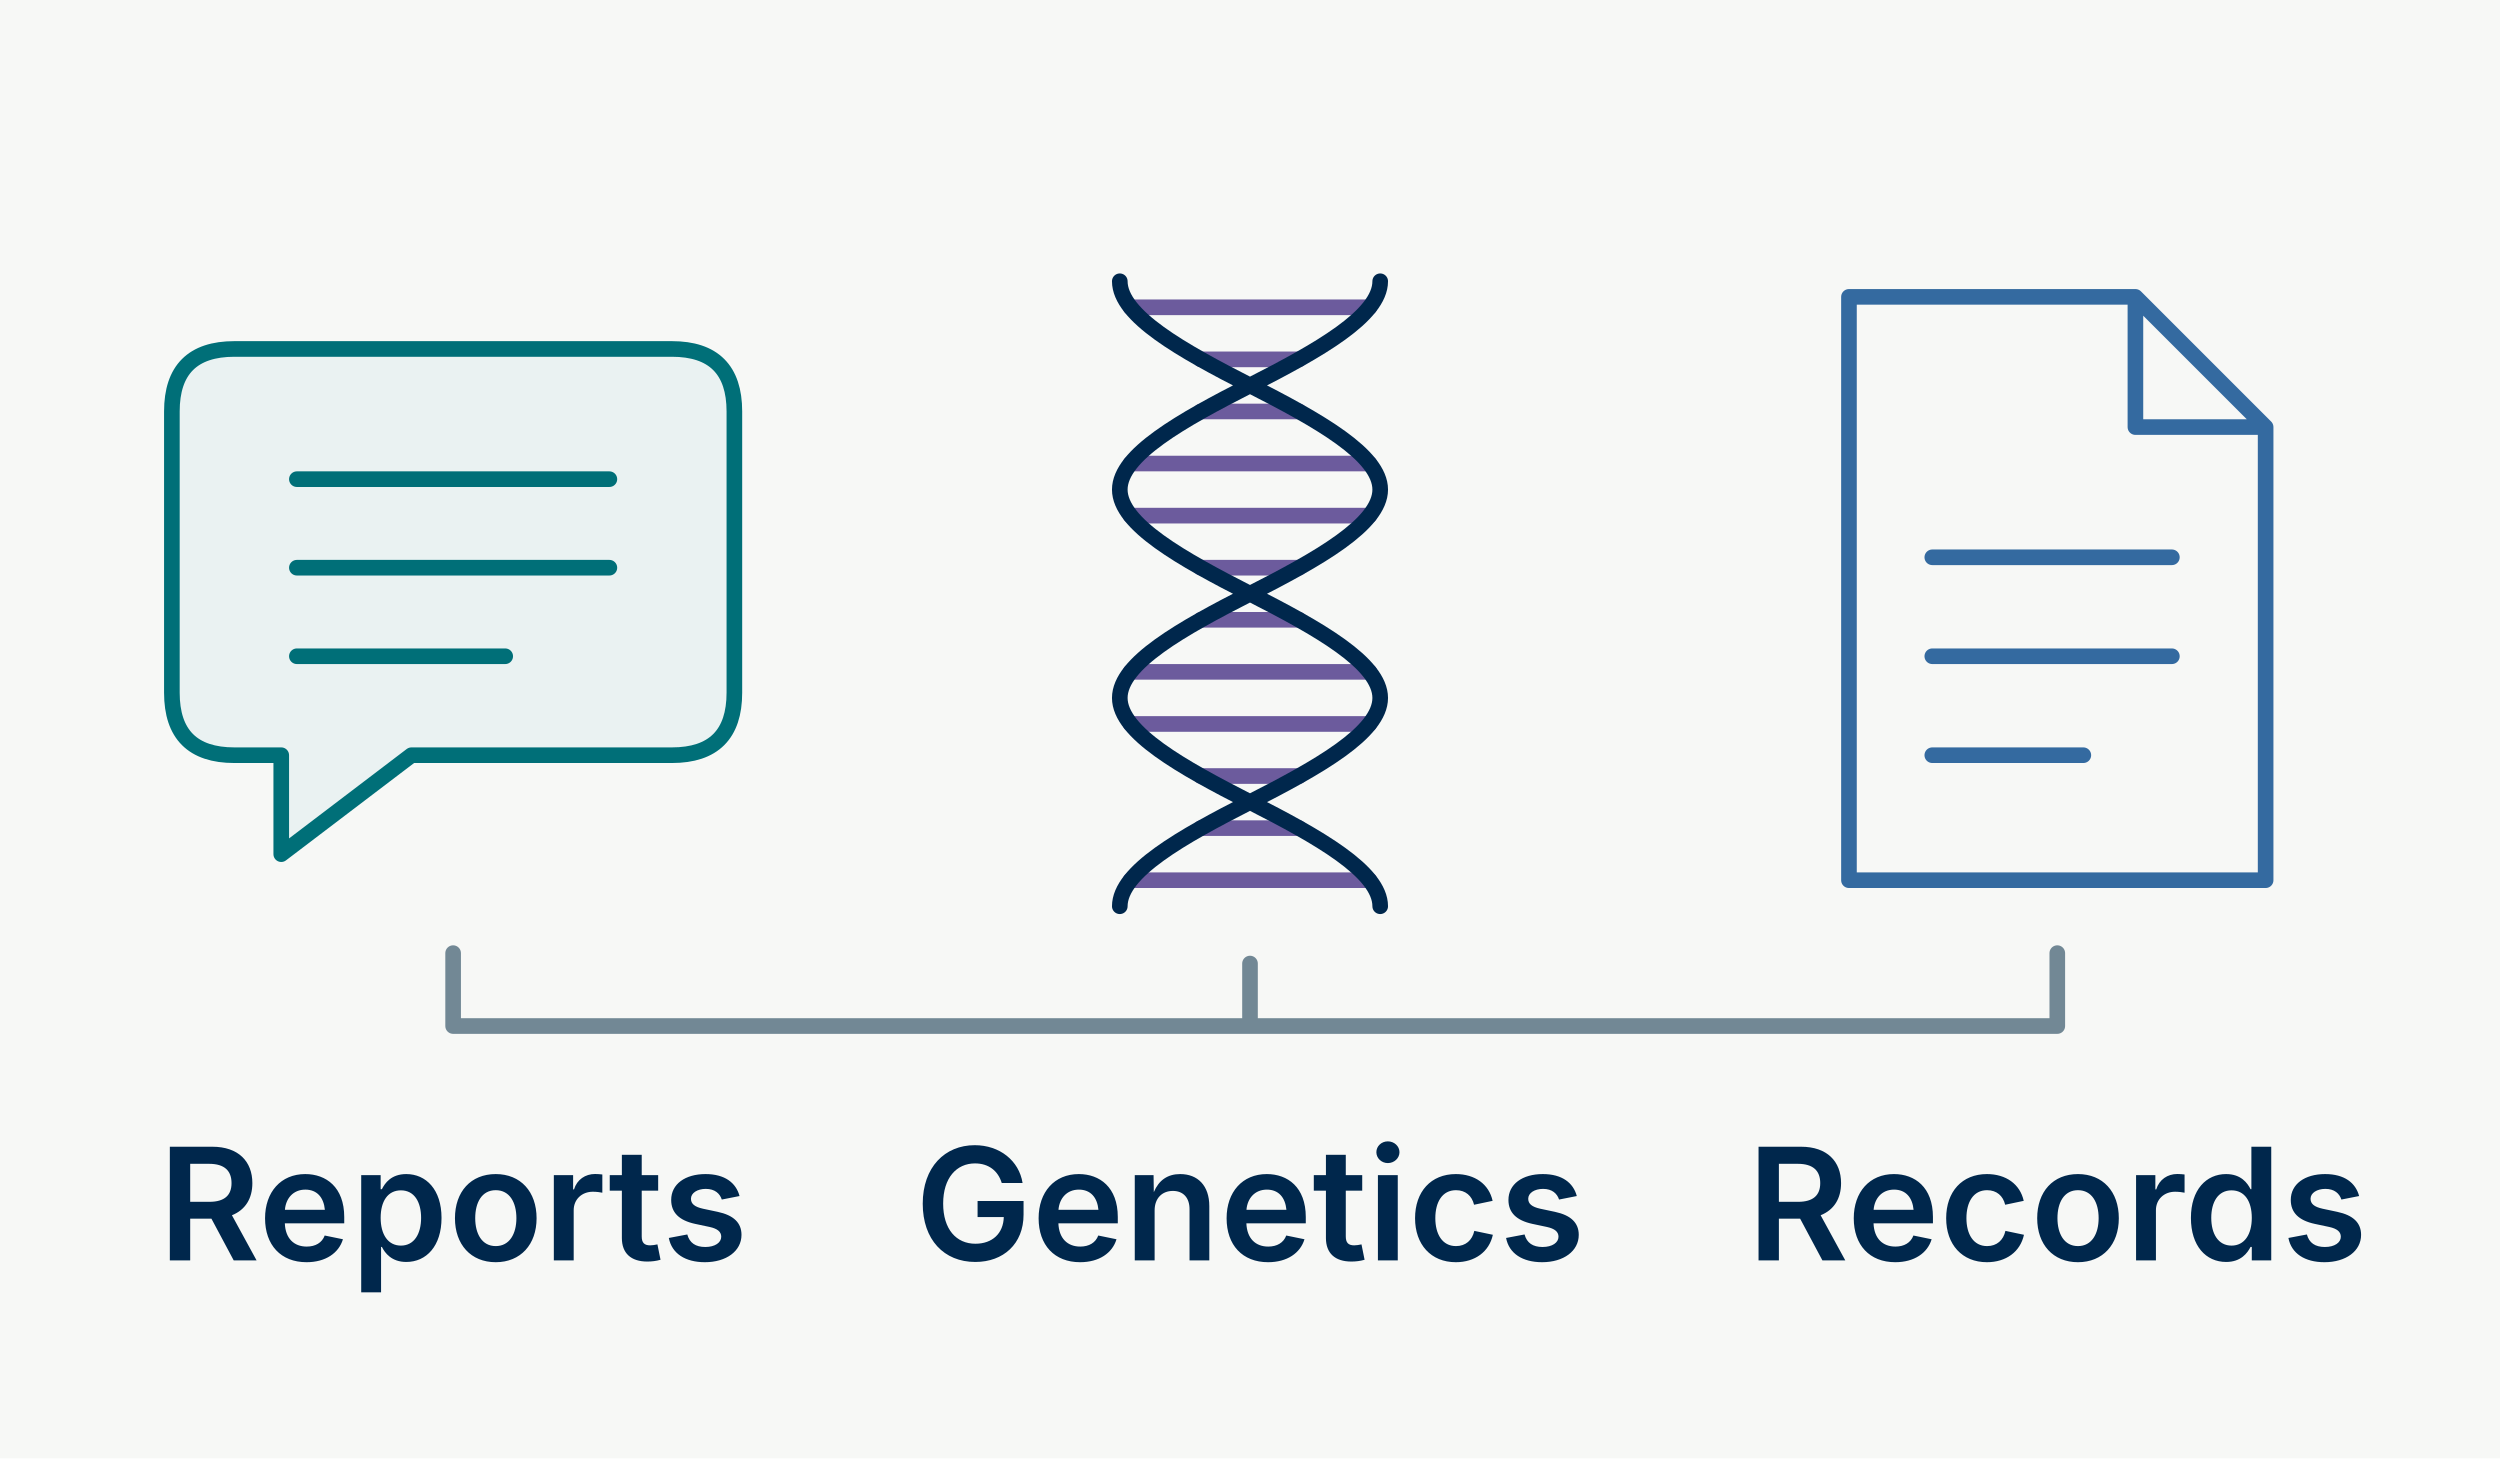
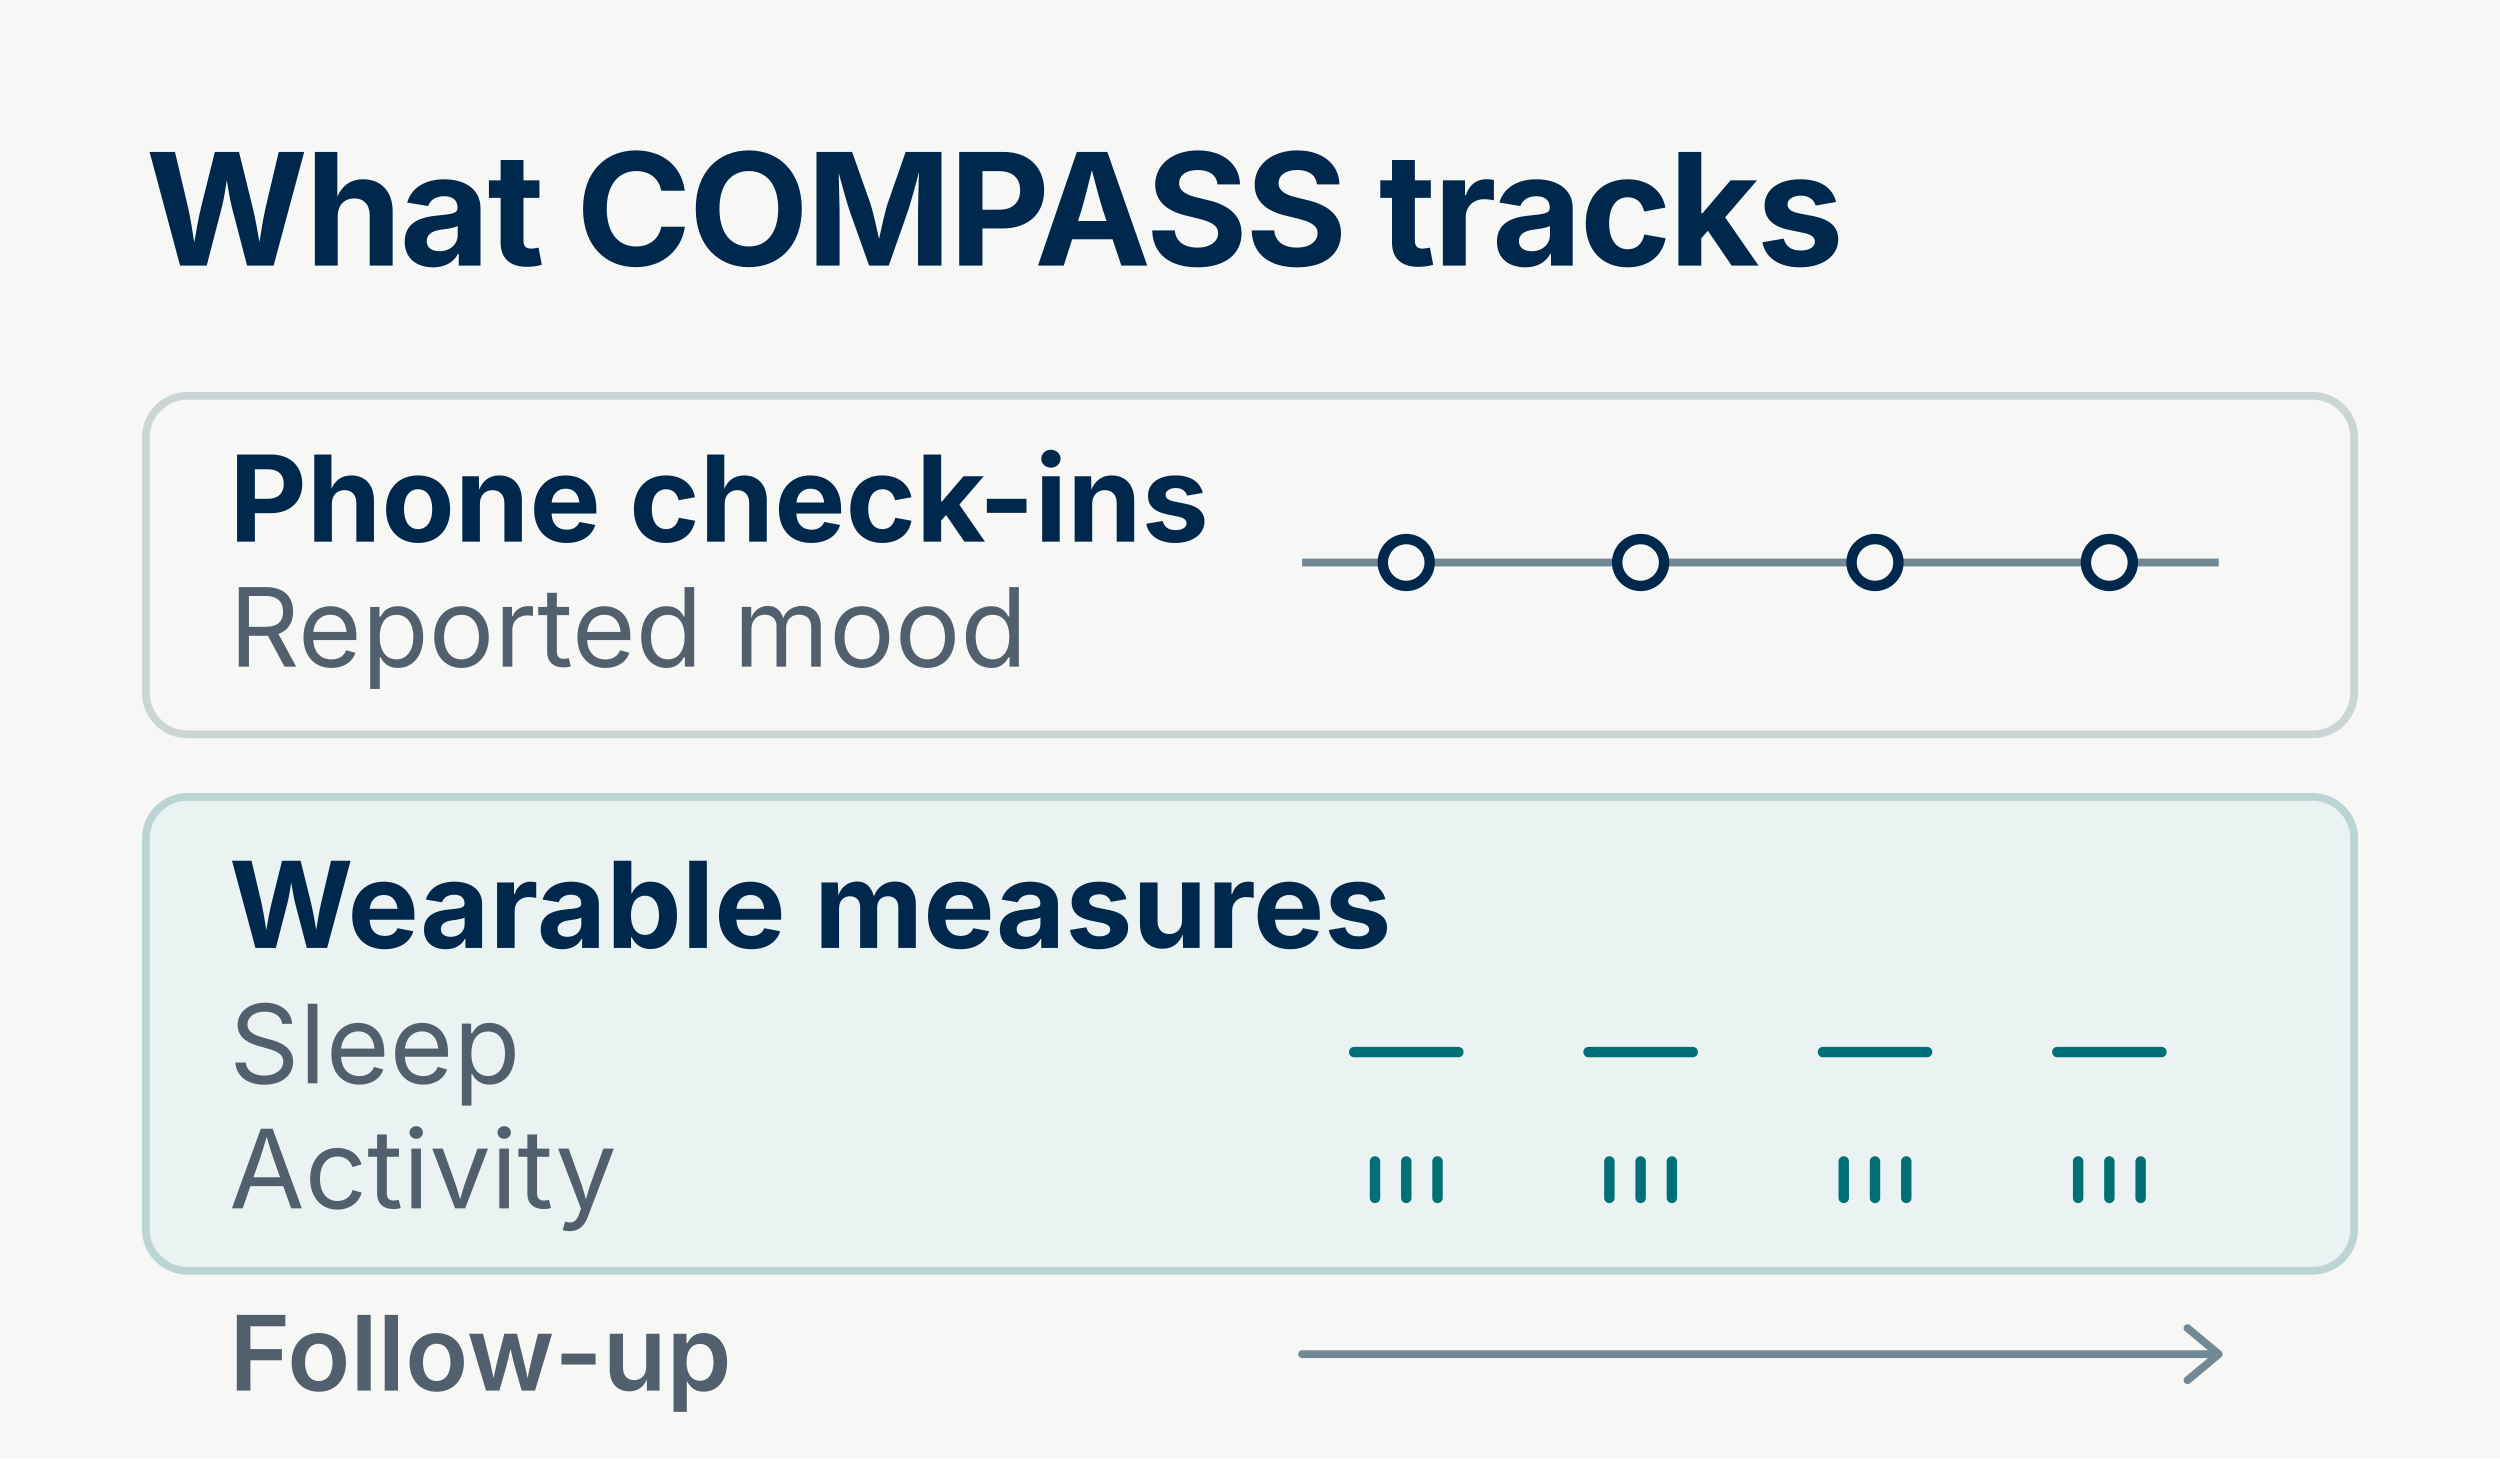
- <svg xmlns="http://www.w3.org/2000/svg" id="dark" width="480" height="280" viewBox="0 0 480 280" role="img" aria-labelledby="compass-inputs-news-title compass-inputs-news-desc">
+ <svg xmlns="http://www.w3.org/2000/svg" id="dark" width="480" height="280" viewBox="0 0 480 280" role="img" aria-labelledby="compass-care-news-title compass-care-news-desc">
  <style>
-     :root:target { --canvas: #142536; --ink: #e8f1fa; --teal: #6dcac3; --blue: #85b8e6; --purple: #bca7e8; --soft: #193a40; --line: #8ba3b8; }
+     :root:target {
+       --canvas: #142536;
+       --ink: #e8f1fa;
+       --muted: #a7b8c8;
+       --border: #344b60;
+       --line: #8ba3b8;
+       --teal: #6dcac3;
+       --teal-soft: #19343a;
+       --teal-border: #365c63;
+     }
    text { font-family: Inter, Arial, sans-serif; fill: var(--ink, #00274c); }
+     .support { fill: var(--muted, #52606d); }
  </style>
  <rect width="480" height="280" fill="var(--canvas, #f7f8f6)" />
-   <g fill="none" stroke-linecap="round" stroke-linejoin="round" stroke-width="3">
-     <path d="M45 67H129Q141 67 141 79V133Q141 145 129 145H79L54 164V145H45Q33 145 33 133V79Q33 67 45 67Z" fill="var(--soft, #eaf2f2)" stroke="var(--teal, #006f78)" />
-     <path d="M57 92H117M57 109H117M57 126H97" stroke="var(--teal, #006f78)" />
-     <g transform="translate(215 54) scale(1.25)" stroke-width="2.4">
-       <path d="M1.652 4H38.348M12.457 12H27.543M12.457 20H27.543M1.652 28H38.348M1.652 36H38.348M12.457 44H27.543M12.457 52H27.543M1.652 60H38.348M1.652 68H38.348M12.457 76H27.543M12.457 84H27.543M1.652 92H38.348" stroke="var(--purple, #6c5b9d)" />
-       <path d="M0 0C0 5.333 9.528 10.667 20 16C30.472 21.333 40 26.667 40 32C40 37.333 30.472 42.667 20 48C9.528 53.333 0 58.667 0 64C0 69.333 9.528 74.667 20 80C30.472 85.333 40 90.667 40 96M40 0C40 5.333 30.472 10.667 20 16C9.528 21.333 0 26.667 0 32C0 37.333 9.528 42.667 20 48C30.472 53.333 40 58.667 40 64C40 69.333 30.472 74.667 20 80C9.528 85.333 0 90.667 0 96" stroke="var(--ink, #00274c)" />
+   <text x="28" y="51" font-size="30" font-weight="650" letter-spacing="-.55">What COMPASS tracks</text>
+   <g id="participant-reports">
+     <rect x="28" y="76" width="424" height="65" rx="8" fill="none" stroke="var(--border, #ccd5d5)" stroke-width="1.5" />
+     <text x="44" y="104" font-size="23" font-weight="650">Phone check-ins</text>
+     <text x="44" y="128" class="support" font-size="21">Reported mood</text>
+     <path d="M250 108h176" fill="none" stroke="var(--line, #728895)" stroke-width="1.5" />
+     <g fill="var(--canvas, #f7f8f6)" stroke="var(--ink, #00274c)" stroke-width="2">
+       <circle cx="270" cy="108" r="4.5" />
+       <circle cx="315" cy="108" r="4.5" />
+       <circle cx="360" cy="108" r="4.5" />
+       <circle cx="405" cy="108" r="4.5" />
    </g>
-     <path d="M355 57H410L435 82V169H355ZM410 57V82H435" stroke="var(--blue, #346aa0)" />
-     <path d="M371 107H417M371 126H417M371 145H400" stroke="var(--blue, #346aa0)" />
-     <path d="M87 183V197H395V183M240 185V197" stroke="var(--line, #728895)" />
  </g>
-   <g text-anchor="middle" font-size="30" font-weight="600">
-     <text x="87" y="242">Reports</text>
-     <text x="240" y="242">Genetics</text>
-     <text x="395" y="242">Records</text>
+   <g id="wearable-measures">
+     <rect x="28" y="153" width="424" height="91" rx="8" fill="var(--teal-soft, #eaf2f2)" stroke="var(--teal-border, #bdd4d5)" stroke-width="1.5" />
+     <text x="44" y="182" font-size="23" font-weight="650">Wearable measures</text>
+     <text x="44" y="208" class="support" font-size="21">Sleep</text>
+     <text x="44" y="232" class="support" font-size="21">Activity</text>
+     <g fill="none" stroke="var(--teal, #006f78)" stroke-width="2" stroke-linecap="round">
+       <path d="M260 202h20m25 0h20m25 0h20m25 0h20" />
+       <path d="M264 230v-7m6 7v-7m6 7v-7m33 7v-7m6 7v-7m6 7v-7m33 7v-7m6 7v-7m6 7v-7m33 7v-7m6 7v-7m6 7v-7" />
+     </g>
  </g>
+   <text x="44" y="267" class="support" font-size="20" font-weight="600">Follow-up</text>
+   <path d="M250 260h176m-6-5 6 5-6 5" fill="none" stroke="var(--line, #728895)" stroke-width="1.5" stroke-linecap="round" stroke-linejoin="round" />
</svg>
